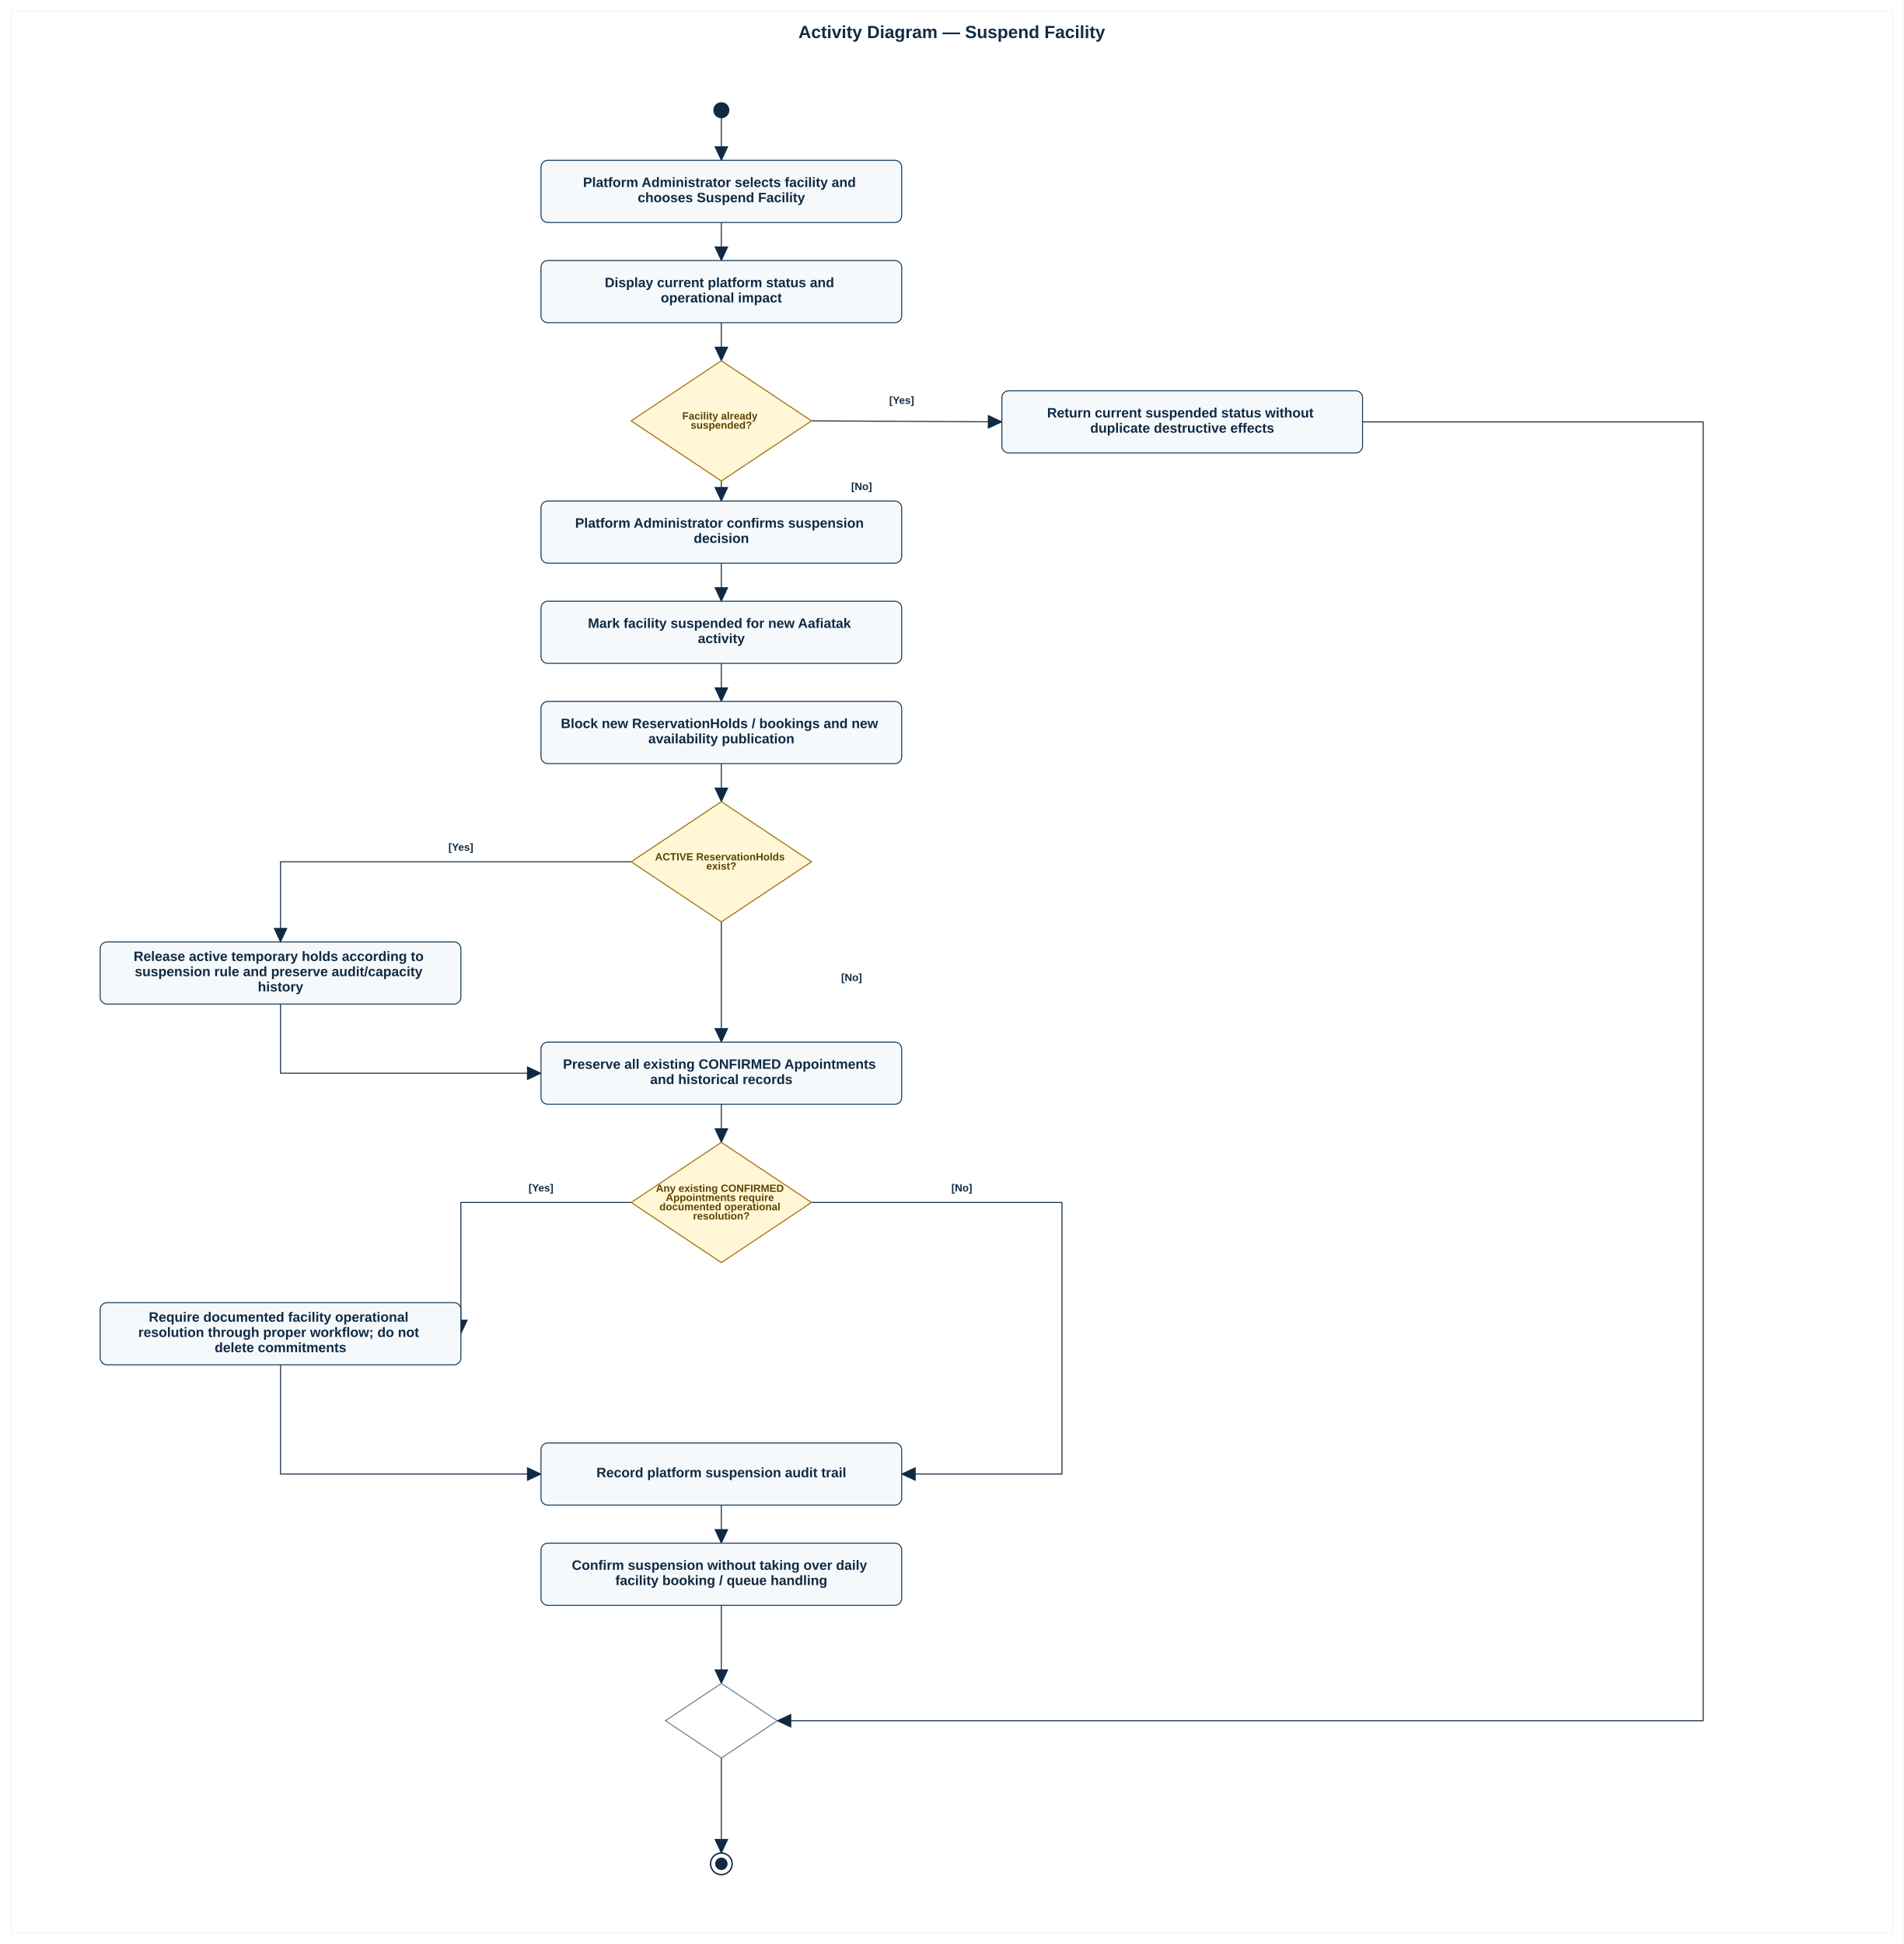
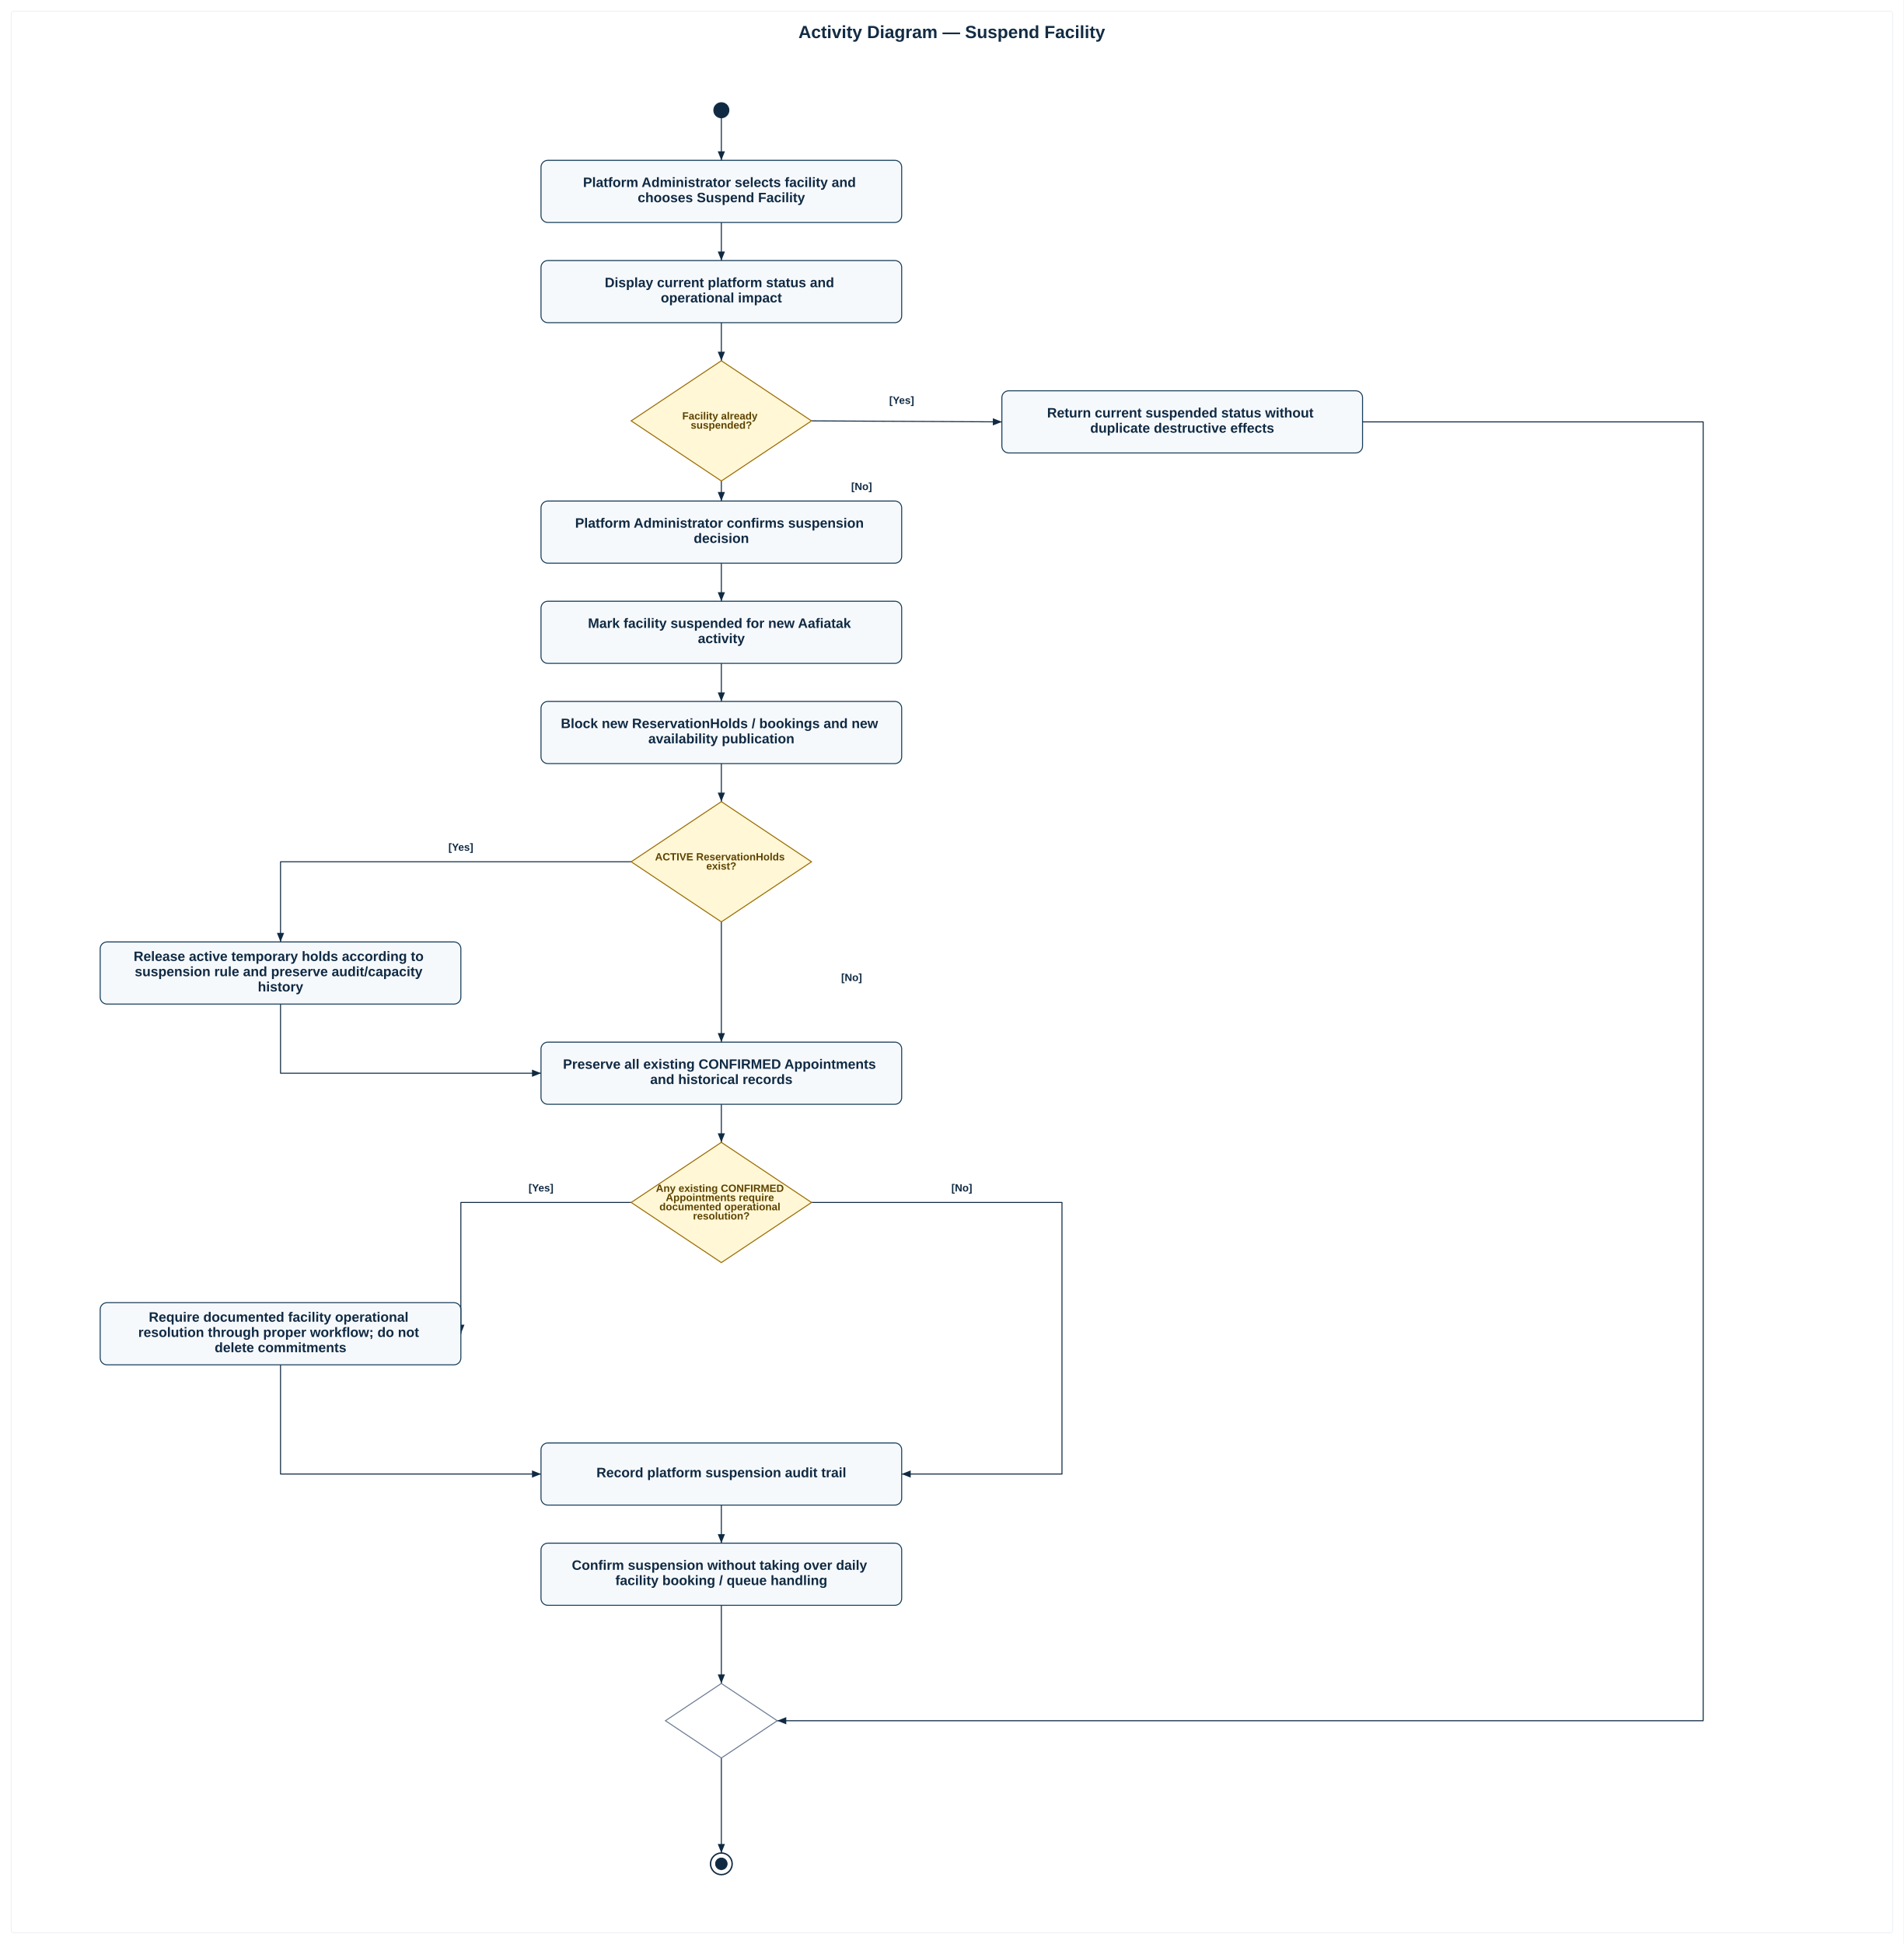
<svg xmlns="http://www.w3.org/2000/svg" width="8023" height="8192" viewBox="0 0 9500 9700" role="img" aria-labelledby="diagram-title diagram-description">
  <defs>
    <style>
      .page { fill:#FFFFFF; } .page-border { fill:none; stroke:#D9E2EC; stroke-width:2; }
      .page-title { font-family:Arial,sans-serif; font-size:88px; font-weight:700; fill:#132C45; }
      .action-box { fill:#F6F9FC; stroke:#163D59; stroke-width:5; } .action-text { font-family:Arial,sans-serif; font-size:68px; font-weight:600; fill:#102A43; }
      .decision-box { fill:#FFF7D6; stroke:#9B6D05; stroke-width:5; } .decision-text { font-family:Arial,sans-serif; font-size:52px; font-weight:700; fill:#5D4300; }
      .merge-box { fill:#FFFFFF; stroke:#6B7C93; stroke-width:5; } .merge-text { font-family:Arial,sans-serif; font-size:38px; font-weight:600; fill:#334E68; }
      .initial-node,.final-core { fill:#102A43; stroke:#102A43; stroke-width:4; } .final-ring { fill:#FFFFFF; stroke:#102A43; stroke-width:7; }
      .control-flow { fill:none; stroke:#102A43; stroke-width:5; stroke-linejoin:round; stroke-linecap:round; }
      .label-bg { fill:#FFFFFF; opacity:.98; } .guard-text { font-family:Arial,sans-serif; font-size:52px; font-weight:700; fill:#102A43; }
      .note-box { fill:#FFFDF5; stroke:#8C7A48; stroke-width:3; } .note-fold { fill:none; stroke:#8C7A48; stroke-width:3; } .note-text { font-family:Arial,sans-serif; font-size:44px; font-style:italic; fill:#5D5435; }
    </style>
-     <marker id="activity-arrow" markerWidth="16" markerHeight="14" refX="14" refY="7" orient="auto" markerUnits="strokeWidth">
-       <path d="M 0 0 L 15 7 L 0 14 Z" fill="#102A43" />
+     <marker id="activity-arrow" viewBox="0 0 16 14" markerWidth="48" markerHeight="42" refX="16" refY="7" orient="auto" markerUnits="userSpaceOnUse">
+       <path d="M 1 1 L 16 7 L 1 13 Z" fill="#102A43" />
    </marker>
  </defs>
  <rect x="0" y="0" width="9500" height="9700" class="page" />
  <rect x="55" y="55" width="9390" height="9590" rx="14" class="page-border" />
  <text x="4750" y="190" class="page-title" text-anchor="middle">Activity Diagram — Suspend Facility</text>
  <g aria-label="Activity control flows">
    <g id="relation.ad16.f01" data-kind="control-flow" data-semantic-id="relation.ad16.f01" data-source="activity.ad16.initial" data-target="activity.ad16.a01" aria-label="Control flow">
      <polyline points="3600,588 3600,800" class="control-flow" marker-end="url(#activity-arrow)" />
    </g>
    <g id="relation.ad16.f02" data-kind="control-flow" data-semantic-id="relation.ad16.f02" data-source="activity.ad16.a01" data-target="activity.ad16.a02" aria-label="Control flow">
      <polyline points="3600,1110 3600,1300" class="control-flow" marker-end="url(#activity-arrow)" />
    </g>
    <g id="relation.ad16.f03" data-kind="control-flow" data-semantic-id="relation.ad16.f03" data-source="activity.ad16.a02" data-target="activity.ad16.d01" aria-label="Control flow">
      <polyline points="3600,1610 3600,1800" class="control-flow" marker-end="url(#activity-arrow)" />
    </g>
    <g id="relation.ad16.f04" data-kind="control-flow" data-semantic-id="relation.ad16.f04" data-source="activity.ad16.d01" data-target="activity.ad16.a03" aria-label="[Yes]">
      <polyline points="4050,2100 5000,2105" class="control-flow" marker-end="url(#activity-arrow)" />
    </g>
    <g id="relation.ad16.f05" data-kind="control-flow" data-semantic-id="relation.ad16.f05" data-source="activity.ad16.a03" data-target="activity.ad16.mend" aria-label="Control flow">
      <polyline points="6800,2105 8500,2105 8500,8586 3879,8586" class="control-flow" marker-end="url(#activity-arrow)" />
    </g>
    <g id="relation.ad16.f06" data-kind="control-flow" data-semantic-id="relation.ad16.f06" data-source="activity.ad16.d01" data-target="activity.ad16.a04" aria-label="[No]">
      <polyline points="3600,2400 3600,2500" class="control-flow" marker-end="url(#activity-arrow)" />
    </g>
    <g id="relation.ad16.f07" data-kind="control-flow" data-semantic-id="relation.ad16.f07" data-source="activity.ad16.a04" data-target="activity.ad16.a05" aria-label="Control flow">
      <polyline points="3600,2810 3600,3000" class="control-flow" marker-end="url(#activity-arrow)" />
    </g>
    <g id="relation.ad16.f08" data-kind="control-flow" data-semantic-id="relation.ad16.f08" data-source="activity.ad16.a05" data-target="activity.ad16.a06" aria-label="Control flow">
      <polyline points="3600,3310 3600,3500" class="control-flow" marker-end="url(#activity-arrow)" />
    </g>
    <g id="relation.ad16.f09" data-kind="control-flow" data-semantic-id="relation.ad16.f09" data-source="activity.ad16.a06" data-target="activity.ad16.d02" aria-label="Control flow">
      <polyline points="3600,3810 3600,4000" class="control-flow" marker-end="url(#activity-arrow)" />
    </g>
    <g id="relation.ad16.f10" data-kind="control-flow" data-semantic-id="relation.ad16.f10" data-source="activity.ad16.d02" data-target="activity.ad16.a07" aria-label="[Yes]">
      <polyline points="3150,4300 1400,4300 1400,4700" class="control-flow" marker-end="url(#activity-arrow)" />
    </g>
    <g id="relation.ad16.f11" data-kind="control-flow" data-semantic-id="relation.ad16.f11" data-source="activity.ad16.a07" data-target="activity.ad16.a08" aria-label="Control flow">
      <polyline points="1400,5010 1400,5355 2700,5355" class="control-flow" marker-end="url(#activity-arrow)" />
    </g>
    <g id="relation.ad16.f12" data-kind="control-flow" data-semantic-id="relation.ad16.f12" data-source="activity.ad16.d02" data-target="activity.ad16.a08" aria-label="[No]">
      <polyline points="3600,4600 3600,5200" class="control-flow" marker-end="url(#activity-arrow)" />
    </g>
    <g id="relation.ad16.f13" data-kind="control-flow" data-semantic-id="relation.ad16.f13" data-source="activity.ad16.a08" data-target="activity.ad16.d03" aria-label="Control flow">
      <polyline points="3600,5510 3600,5700" class="control-flow" marker-end="url(#activity-arrow)" />
    </g>
    <g id="relation.ad16.f14" data-kind="control-flow" data-semantic-id="relation.ad16.f14" data-source="activity.ad16.d03" data-target="activity.ad16.a09" aria-label="[Yes]">
      <polyline points="3150,6000 2300,6000 2300,6655" class="control-flow" marker-end="url(#activity-arrow)" />
    </g>
    <g id="relation.ad16.f15" data-kind="control-flow" data-semantic-id="relation.ad16.f15" data-source="activity.ad16.a09" data-target="activity.ad16.a10" aria-label="Control flow">
      <polyline points="1400,6810 1400,7355 2700,7355" class="control-flow" marker-end="url(#activity-arrow)" />
    </g>
    <g id="relation.ad16.f16" data-kind="control-flow" data-semantic-id="relation.ad16.f16" data-source="activity.ad16.d03" data-target="activity.ad16.a10" aria-label="[No]">
      <polyline points="4050,6000 5300,6000 5300,7355 4500,7355" class="control-flow" marker-end="url(#activity-arrow)" />
    </g>
    <g id="relation.ad16.f17" data-kind="control-flow" data-semantic-id="relation.ad16.f17" data-source="activity.ad16.a10" data-target="activity.ad16.a11" aria-label="Control flow">
      <polyline points="3600,7510 3600,7700" class="control-flow" marker-end="url(#activity-arrow)" />
    </g>
    <g id="relation.ad16.f18" data-kind="control-flow" data-semantic-id="relation.ad16.f18" data-source="activity.ad16.a11" data-target="activity.ad16.mend" aria-label="Control flow">
      <polyline points="3600,8010 3600,8400" class="control-flow" marker-end="url(#activity-arrow)" />
    </g>
    <g id="relation.ad16.f19" data-kind="control-flow" data-semantic-id="relation.ad16.f19" data-source="activity.ad16.mend" data-target="activity.ad16.final" aria-label="Control flow">
      <polyline points="3600,8772 3600,9246" class="control-flow" marker-end="url(#activity-arrow)" />
    </g>
  </g>
  <g aria-label="Activity nodes">
    <g id="activity.ad16.initial" data-kind="initial" data-semantic-id="activity.ad16.initial" aria-label="Initial Node">
      <circle cx="3600" cy="550" r="38" class="initial-node" />
    </g>
    <g id="activity.ad16.a01" data-kind="action" data-semantic-id="activity.ad16.a01" data-action-name="Platform Administrator selects facility and chooses Suspend Facility" aria-label="Platform Administrator selects facility and chooses Suspend Facility">
      <rect x="2700" y="800" width="1800" height="310" rx="34" class="action-box" />
      <text x="3600" y="933" class="action-text" text-anchor="middle">
        <tspan x="3600">Platform Administrator selects facility and</tspan>
        <tspan x="3600" dy="76">chooses Suspend Facility</tspan>
      </text>
    </g>
    <g id="activity.ad16.a02" data-kind="action" data-semantic-id="activity.ad16.a02" data-action-name="Display current platform status and operational impact" aria-label="Display current platform status and operational impact">
      <rect x="2700" y="1300" width="1800" height="310" rx="34" class="action-box" />
      <text x="3600" y="1433" class="action-text" text-anchor="middle">
        <tspan x="3600">Display current platform status and</tspan>
        <tspan x="3600" dy="76">operational impact</tspan>
      </text>
    </g>
    <g id="activity.ad16.a03" data-kind="action" data-semantic-id="activity.ad16.a03" data-action-name="Return current suspended status without duplicate destructive effects" aria-label="Return current suspended status without duplicate destructive effects">
      <rect x="5000" y="1950" width="1800" height="310" rx="34" class="action-box" />
      <text x="5900" y="2083" class="action-text" text-anchor="middle">
        <tspan x="5900">Return current suspended status without</tspan>
        <tspan x="5900" dy="76">duplicate destructive effects</tspan>
      </text>
    </g>
    <g id="activity.ad16.a04" data-kind="action" data-semantic-id="activity.ad16.a04" data-action-name="Platform Administrator confirms suspension decision" aria-label="Platform Administrator confirms suspension decision">
      <rect x="2700" y="2500" width="1800" height="310" rx="34" class="action-box" />
      <text x="3600" y="2633" class="action-text" text-anchor="middle">
        <tspan x="3600">Platform Administrator confirms suspension</tspan>
        <tspan x="3600" dy="76">decision</tspan>
      </text>
    </g>
    <g id="activity.ad16.a05" data-kind="action" data-semantic-id="activity.ad16.a05" data-action-name="Mark facility suspended for new Aafiatak activity" aria-label="Mark facility suspended for new Aafiatak activity">
      <rect x="2700" y="3000" width="1800" height="310" rx="34" class="action-box" />
      <text x="3600" y="3133" class="action-text" text-anchor="middle">
        <tspan x="3600">Mark facility suspended for new Aafiatak</tspan>
        <tspan x="3600" dy="76">activity</tspan>
      </text>
    </g>
    <g id="activity.ad16.a06" data-kind="action" data-semantic-id="activity.ad16.a06" data-action-name="Block new ReservationHolds / bookings and new availability publication" aria-label="Block new ReservationHolds / bookings and new availability publication">
      <rect x="2700" y="3500" width="1800" height="310" rx="34" class="action-box" />
      <text x="3600" y="3633" class="action-text" text-anchor="middle">
        <tspan x="3600">Block new ReservationHolds / bookings and new</tspan>
        <tspan x="3600" dy="76">availability publication</tspan>
      </text>
    </g>
    <g id="activity.ad16.a07" data-kind="action" data-semantic-id="activity.ad16.a07" data-action-name="Release active temporary holds according to suspension rule and preserve audit/capacity history" aria-label="Release active temporary holds according to suspension rule and preserve audit/capacity history">
      <rect x="500" y="4700" width="1800" height="310" rx="34" class="action-box" />
      <text x="1400" y="4795" class="action-text" text-anchor="middle">
        <tspan x="1400">Release active temporary holds according to</tspan>
        <tspan x="1400" dy="76">suspension rule and preserve audit/capacity</tspan>
        <tspan x="1400" dy="76">history</tspan>
      </text>
    </g>
    <g id="activity.ad16.a08" data-kind="action" data-semantic-id="activity.ad16.a08" data-action-name="Preserve all existing CONFIRMED Appointments and historical records" aria-label="Preserve all existing CONFIRMED Appointments and historical records">
      <rect x="2700" y="5200" width="1800" height="310" rx="34" class="action-box" />
      <text x="3600" y="5333" class="action-text" text-anchor="middle">
        <tspan x="3600">Preserve all existing CONFIRMED Appointments</tspan>
        <tspan x="3600" dy="76">and historical records</tspan>
      </text>
    </g>
    <g id="activity.ad16.a09" data-kind="action" data-semantic-id="activity.ad16.a09" data-action-name="Require documented facility operational resolution through proper workflow; do not delete commitments" aria-label="Require documented facility operational resolution through proper workflow; do not delete commitments">
      <rect x="500" y="6500" width="1800" height="310" rx="34" class="action-box" />
      <text x="1400" y="6595" class="action-text" text-anchor="middle">
        <tspan x="1400">Require documented facility operational</tspan>
        <tspan x="1400" dy="76">resolution through proper workflow; do not</tspan>
        <tspan x="1400" dy="76">delete commitments</tspan>
      </text>
    </g>
    <g id="activity.ad16.a10" data-kind="action" data-semantic-id="activity.ad16.a10" data-action-name="Record platform suspension audit trail" aria-label="Record platform suspension audit trail">
      <rect x="2700" y="7200" width="1800" height="310" rx="34" class="action-box" />
      <text x="3600" y="7371" class="action-text" text-anchor="middle">
        <tspan x="3600">Record platform suspension audit trail</tspan>
      </text>
    </g>
    <g id="activity.ad16.a11" data-kind="action" data-semantic-id="activity.ad16.a11" data-action-name="Confirm suspension without taking over daily facility booking / queue handling" aria-label="Confirm suspension without taking over daily facility booking / queue handling">
      <rect x="2700" y="7700" width="1800" height="310" rx="34" class="action-box" />
      <text x="3600" y="7833" class="action-text" text-anchor="middle">
        <tspan x="3600">Confirm suspension without taking over daily</tspan>
        <tspan x="3600" dy="76">facility booking / queue handling</tspan>
      </text>
    </g>
    <g id="activity.ad16.d01" data-kind="decision" data-semantic-id="activity.ad16.d01" data-node-name="Facility already suspended?" aria-label="Facility already suspended?">
      <polygon points="3600,1800 4050,2100 3600,2400 3150,2100" class="decision-box" />
      <text x="3600" y="2093" class="decision-text" text-anchor="middle">
        <tspan x="3600">Facility already</tspan>
        <tspan x="3600" dy="46">suspended?</tspan>
      </text>
    </g>
    <g id="activity.ad16.d02" data-kind="decision" data-semantic-id="activity.ad16.d02" data-node-name="ACTIVE ReservationHolds exist?" aria-label="ACTIVE ReservationHolds exist?">
      <polygon points="3600,4000 4050,4300 3600,4600 3150,4300" class="decision-box" />
      <text x="3600" y="4293" class="decision-text" text-anchor="middle">
        <tspan x="3600">ACTIVE ReservationHolds</tspan>
        <tspan x="3600" dy="46">exist?</tspan>
      </text>
    </g>
    <g id="activity.ad16.d03" data-kind="decision" data-semantic-id="activity.ad16.d03" data-node-name="Any existing CONFIRMED Appointments require documented operational resolution?" aria-label="Any existing CONFIRMED Appointments require documented operational resolution?">
      <polygon points="3600,5700 4050,6000 3600,6300 3150,6000" class="decision-box" />
      <text x="3600" y="5947" class="decision-text" text-anchor="middle">
        <tspan x="3600">Any existing CONFIRMED</tspan>
        <tspan x="3600" dy="46">Appointments require</tspan>
        <tspan x="3600" dy="46">documented operational</tspan>
        <tspan x="3600" dy="46">resolution?</tspan>
      </text>
    </g>
    <g id="activity.ad16.mend" data-kind="merge" data-semantic-id="activity.ad16.mend" data-node-name="End-path merge" aria-label="End-path merge">
      <polygon points="3600,8400 3879,8586 3600,8772 3321,8586" class="merge-box" />
    </g>
    <g id="activity.ad16.final" data-kind="final" data-semantic-id="activity.ad16.final" aria-label="Activity Final">
      <circle cx="3600" cy="9300" r="54" class="final-ring" />
      <circle cx="3600" cy="9300" r="29" class="final-core" />
    </g>
  </g>
  <g aria-label="Decision guards">
    <g data-kind="guard-label" data-relation-id="relation.ad16.f04" aria-label="[Yes]">
      <rect x="4360" y="1977" width="280" height="86" rx="8" class="label-bg" />
      <text x="4500" y="2015" class="guard-text" text-anchor="middle">
        <tspan x="4500">[Yes]</tspan>
      </text>
    </g>
    <g data-kind="guard-label" data-relation-id="relation.ad16.f06" aria-label="[No]">
      <rect x="4160" y="2407" width="280" height="86" rx="8" class="label-bg" />
      <text x="4300" y="2445" class="guard-text" text-anchor="middle">
        <tspan x="4300">[No]</tspan>
      </text>
    </g>
    <g data-kind="guard-label" data-relation-id="relation.ad16.f10" aria-label="[Yes]">
      <rect x="2160" y="4207" width="280" height="86" rx="8" class="label-bg" />
      <text x="2300" y="4245" class="guard-text" text-anchor="middle">
        <tspan x="2300">[Yes]</tspan>
      </text>
    </g>
    <g data-kind="guard-label" data-relation-id="relation.ad16.f12" aria-label="[No]">
      <rect x="4110" y="4857" width="280" height="86" rx="8" class="label-bg" />
      <text x="4250" y="4895" class="guard-text" text-anchor="middle">
        <tspan x="4250">[No]</tspan>
      </text>
    </g>
    <g data-kind="guard-label" data-relation-id="relation.ad16.f14" aria-label="[Yes]">
      <rect x="2560" y="5907" width="280" height="86" rx="8" class="label-bg" />
      <text x="2700" y="5945" class="guard-text" text-anchor="middle">
        <tspan x="2700">[Yes]</tspan>
      </text>
    </g>
    <g data-kind="guard-label" data-relation-id="relation.ad16.f16" aria-label="[No]">
      <rect x="4660" y="5907" width="280" height="86" rx="8" class="label-bg" />
      <text x="4800" y="5945" class="guard-text" text-anchor="middle">
        <tspan x="4800">[No]</tspan>
      </text>
    </g>
  </g>
</svg>
